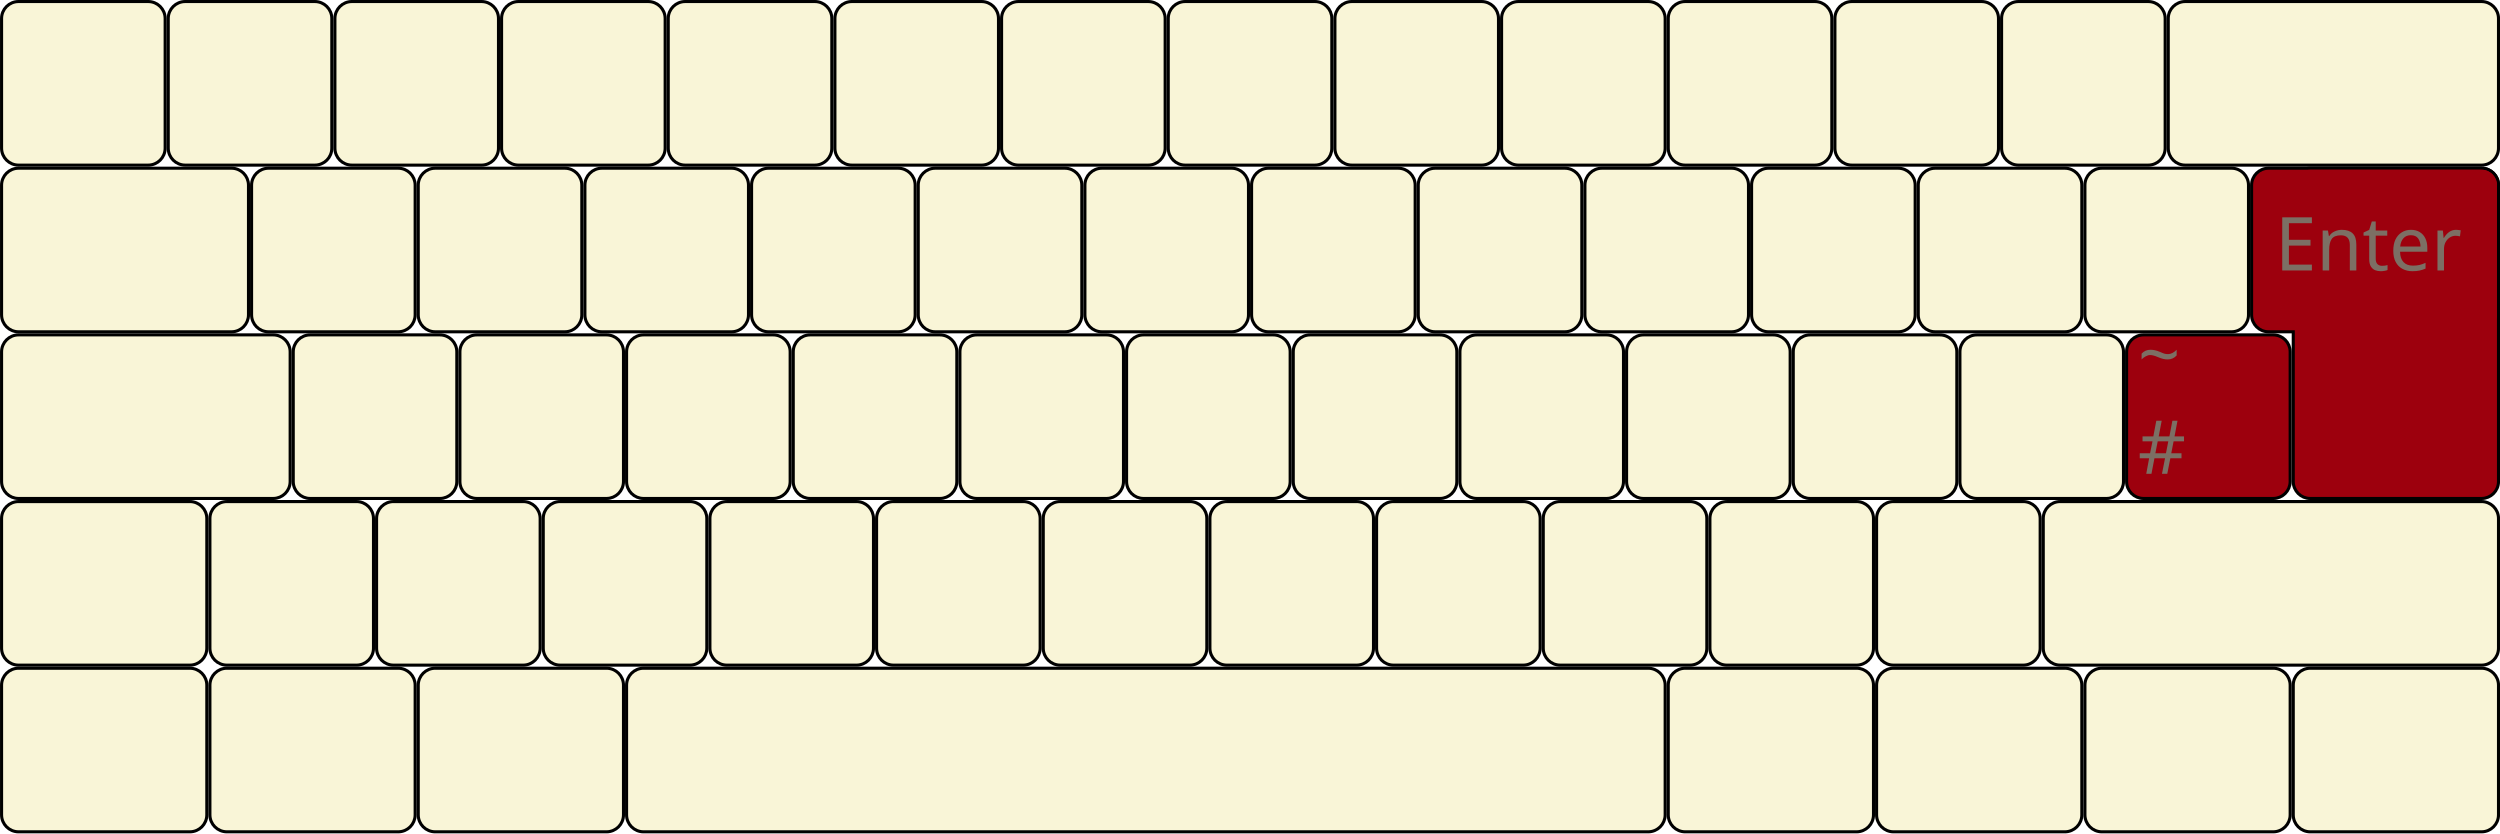
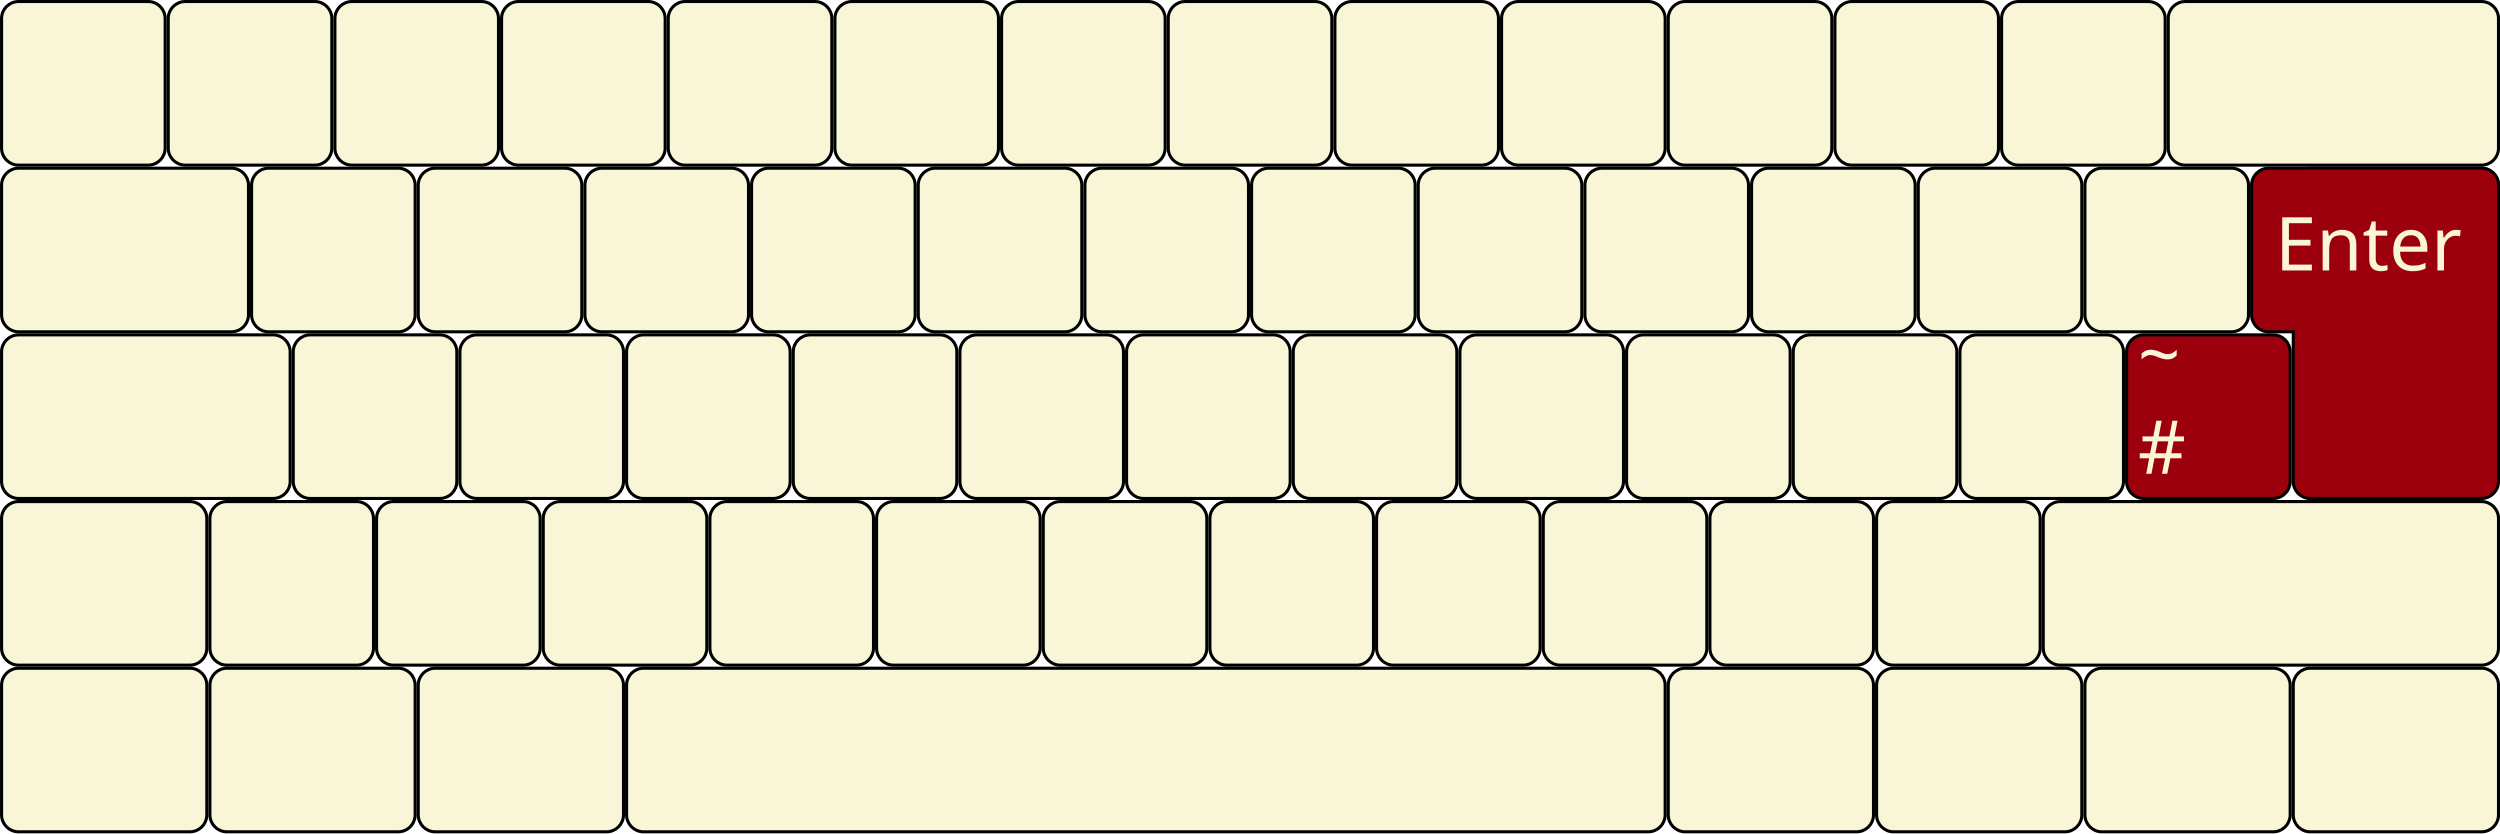
<svg xmlns="http://www.w3.org/2000/svg" xmlns:xlink="http://www.w3.org/1999/xlink" width="420" height="140" viewBox="0 0 420 140" id="svg2" version="1.1">
  <style type="text/css" id="style4">
    .keycap .border { stroke: black; stroke-width: 2; }
    .keycap .inner.border { stroke: rgba(0,0,0,.1); }
    </style>
  <defs id="defs6">
    <linearGradient id="DCS">
      <stop offset="0%" stop-color="black" stop-opacity="0" id="stop9" />
      <stop offset="40%" stop-color="black" stop-opacity="0.1" id="stop11" />
      <stop offset="60%" stop-color="black" stop-opacity="0.1" id="stop13" />
      <stop offset="100%" stop-color="black" stop-opacity="0" id="stop15" />
    </linearGradient>
    <linearGradient id="SPACE" x1="0" x2="0" y1="0" y2="1">
      <stop offset="0%" stop-color="black" stop-opacity="0.1" id="stop18" />
      <stop offset="20%" stop-color="black" stop-opacity="0.0" id="stop20" />
      <stop offset="40%" stop-color="black" stop-opacity="0.0" id="stop22" />
      <stop offset="100%" stop-color="black" stop-opacity="0.1" id="stop24" />
    </linearGradient>
    <radialGradient id="DSA">
      <stop offset="0%" stop-color="black" stop-opacity="0.1" id="stop27" />
      <stop offset="10%" stop-color="black" stop-opacity="0.1" id="stop29" />
      <stop offset="100%" stop-color="black" stop-opacity="0" id="stop31" />
    </radialGradient>
    <radialGradient id="SA" xlink:href="#DSA" />
  </defs>
  <g id="g7286">
    <g transform="matrix(0.5185217,0,0,0.5185397,0.00466732,-42.00282)" id="g200" class="  keycap">
      <rect style="fill:#f9f5d7;stroke:#000000;stroke-width:2" id="rect202" class="outer border" rx="5" height="52" width="52" y="82" x="1" />
      <rect style="fill:#f9f5d7" id="rect204" rx="5" height="52" width="52" y="82" x="1" />
    </g>
    <g transform="matrix(0.5185217,0,0,0.5185397,0.00466732,-42.00282)" id="g210" class="  keycap">
      <rect style="fill:#f9f5d7;stroke:#000000;stroke-width:2" id="rect212" class="outer border" rx="5" height="52" width="52" y="82" x="55" />
      <rect style="fill:#f9f5d7" id="rect214" rx="5" height="52" width="52" y="82" x="55" />
    </g>
    <g transform="matrix(0.5185217,0,0,0.5185397,0.00466732,-42.00282)" id="g220" class="  keycap">
      <rect style="fill:#f9f5d7;stroke:#000000;stroke-width:2" id="rect222" class="outer border" rx="5" height="52" width="52" y="82" x="109" />
      <rect style="fill:#f9f5d7" id="rect224" rx="5" height="52" width="52" y="82" x="109" />
    </g>
    <g transform="matrix(0.5185217,0,0,0.5185397,0.00466732,-42.00282)" id="g230" class="  keycap">
      <rect style="fill:#f9f5d7;stroke:#000000;stroke-width:2" id="rect232" class="outer border" rx="5" height="52" width="52" y="82" x="163" />
      <rect style="fill:#f9f5d7" id="rect234" rx="5" height="52" width="52" y="82" x="163" />
    </g>
    <g transform="matrix(0.5185217,0,0,0.5185397,0.00466732,-42.00282)" id="g240" class="  keycap">
      <rect style="fill:#f9f5d7;stroke:#000000;stroke-width:2" id="rect242" class="outer border" rx="5" height="52" width="52" y="82" x="217" />
      <rect style="fill:#f9f5d7" id="rect244" rx="5" height="52" width="52" y="82" x="217" />
    </g>
    <g transform="matrix(0.5185217,0,0,0.5185397,0.00466732,-42.00282)" id="g250" class="  keycap">
      <rect style="fill:#f9f5d7;stroke:#000000;stroke-width:2" id="rect252" class="outer border" rx="5" height="52" width="52" y="82" x="271" />
      <rect style="fill:#f9f5d7" id="rect254" rx="5" height="52" width="52" y="82" x="271" />
    </g>
    <g transform="matrix(0.5185217,0,0,0.5185397,0.00466732,-42.00282)" id="g260" class="  keycap">
      <rect style="fill:#f9f5d7;stroke:#000000;stroke-width:2" id="rect262" class="outer border" rx="5" height="52" width="52" y="82" x="325" />
      <rect style="fill:#f9f5d7" id="rect264" rx="5" height="52" width="52" y="82" x="325" />
    </g>
    <g transform="matrix(0.5185217,0,0,0.5185397,0.00466732,-42.00282)" id="g270" class="  keycap">
      <rect style="fill:#f9f5d7;stroke:#000000;stroke-width:2" id="rect272" class="outer border" rx="5" height="52" width="52" y="82" x="379" />
      <rect style="fill:#f9f5d7" id="rect274" rx="5" height="52" width="52" y="82" x="379" />
    </g>
    <g transform="matrix(0.5185217,0,0,0.5185397,0.00466732,-42.00282)" id="g280" class="  keycap">
      <rect style="fill:#f9f5d7;stroke:#000000;stroke-width:2" id="rect282" class="outer border" rx="5" height="52" width="52" y="82" x="433" />
      <rect style="fill:#f9f5d7" id="rect284" rx="5" height="52" width="52" y="82" x="433" />
    </g>
    <g transform="matrix(0.5185217,0,0,0.5185397,0.00466732,-42.00282)" id="g290" class="  keycap">
      <rect style="fill:#f9f5d7;stroke:#000000;stroke-width:2" id="rect292" class="outer border" rx="5" height="52" width="52" y="82" x="487" />
      <rect style="fill:#f9f5d7" id="rect294" rx="5" height="52" width="52" y="82" x="487" />
    </g>
    <g transform="matrix(0.5185217,0,0,0.5185397,0.00466732,-42.00282)" id="g300" class="  keycap">
      <rect style="fill:#f9f5d7;stroke:#000000;stroke-width:2" id="rect302" class="outer border" rx="5" height="52" width="52" y="82" x="541" />
      <rect style="fill:#f9f5d7" id="rect304" rx="5" height="52" width="52" y="82" x="541" />
    </g>
    <g transform="matrix(0.5185217,0,0,0.5185397,0.00466732,-42.00282)" id="g310" class="  keycap">
      <rect style="fill:#f9f5d7;stroke:#000000;stroke-width:2" id="rect312" class="outer border" rx="5" height="52" width="52" y="82" x="595" />
      <rect style="fill:#f9f5d7" id="rect314" rx="5" height="52" width="52" y="82" x="595" />
    </g>
    <g transform="matrix(0.5185217,0,0,0.5185397,0.00466732,-42.00282)" id="g320" class="  keycap">
      <rect style="fill:#f9f5d7;stroke:#000000;stroke-width:2" id="rect322" class="outer border" rx="5" height="52" width="52" y="82" x="649" />
      <rect style="fill:#f9f5d7" id="rect324" rx="5" height="52" width="52" y="82" x="649" />
    </g>
    <g transform="matrix(0.5185217,0,0,0.5185397,0.00466732,-42.00282)" id="g330" class="  keycap">
      <rect style="fill:#f9f5d7;stroke:#000000;stroke-width:2" id="rect332" class="outer border" rx="5" height="52" width="106" y="82" x="703" />
      <rect style="fill:#f9f5d7" id="rect334" rx="5" height="52" width="106" y="82" x="703" />
    </g>
    <g transform="matrix(0.5185217,0,0,0.5185397,0.00466732,-42.00282)" id="g410" class="  keycap">
      <rect style="fill:#f9f5d7;stroke:#000000;stroke-width:2" id="rect412" class="outer border" rx="5" height="52" width="79" y="136" x="1" />
      <rect style="fill:#f9f5d7" id="rect414" rx="5" height="52" width="79" y="136" x="1" />
    </g>
    <g transform="matrix(0.5185217,0,0,0.5185397,0.00466732,-42.00282)" id="g420" class="  keycap">
      <rect style="fill:#f9f5d7;stroke:#000000;stroke-width:2" id="rect422" class="outer border" rx="5" height="52" width="52" y="136" x="82" />
      <rect style="fill:#f9f5d7" id="rect424" rx="5" height="52" width="52" y="136" x="82" />
    </g>
    <g transform="matrix(0.5185217,0,0,0.5185397,0.00466732,-42.00282)" id="g430" class="  keycap">
      <rect style="fill:#f9f5d7;stroke:#000000;stroke-width:2" id="rect432" class="outer border" rx="5" height="52" width="52" y="136" x="136" />
      <rect style="fill:#f9f5d7" id="rect434" rx="5" height="52" width="52" y="136" x="136" />
    </g>
    <g transform="matrix(0.5185217,0,0,0.5185397,0.00466732,-42.00282)" id="g440" class="  keycap">
      <rect style="fill:#f9f5d7;stroke:#000000;stroke-width:2" id="rect442" class="outer border" rx="5" height="52" width="52" y="136" x="190" />
      <rect style="fill:#f9f5d7" id="rect444" rx="5" height="52" width="52" y="136" x="190" />
    </g>
    <g transform="matrix(0.5185217,0,0,0.5185397,0.00466732,-42.00282)" id="g450" class="  keycap">
      <rect style="fill:#f9f5d7;stroke:#000000;stroke-width:2" id="rect452" class="outer border" rx="5" height="52" width="52" y="136" x="244" />
      <rect style="fill:#f9f5d7" id="rect454" rx="5" height="52" width="52" y="136" x="244" />
    </g>
    <g transform="matrix(0.5185217,0,0,0.5185397,0.00466732,-42.00282)" id="g460" class="  keycap">
      <rect style="fill:#f9f5d7;stroke:#000000;stroke-width:2" id="rect462" class="outer border" rx="5" height="52" width="52" y="136" x="298" />
      <rect style="fill:#f9f5d7" id="rect464" rx="5" height="52" width="52" y="136" x="298" />
    </g>
    <g transform="matrix(0.5185217,0,0,0.5185397,0.00466732,-42.00282)" id="g470" class="  keycap">
      <rect style="fill:#f9f5d7;stroke:#000000;stroke-width:2" id="rect472" class="outer border" rx="5" height="52" width="52" y="136" x="352" />
      <rect style="fill:#f9f5d7" id="rect474" rx="5" height="52" width="52" y="136" x="352" />
    </g>
    <g transform="matrix(0.5185217,0,0,0.5185397,0.00466732,-42.00282)" id="g480" class="  keycap">
      <rect style="fill:#f9f5d7;stroke:#000000;stroke-width:2" id="rect482" class="outer border" rx="5" height="52" width="52" y="136" x="406" />
      <rect style="fill:#f9f5d7" id="rect484" rx="5" height="52" width="52" y="136" x="406" />
    </g>
    <g transform="matrix(0.5185217,0,0,0.5185397,0.00466732,-42.00282)" id="g490" class="  keycap">
      <rect style="fill:#f9f5d7;stroke:#000000;stroke-width:2" id="rect492" class="outer border" rx="5" height="52" width="52" y="136" x="460" />
      <rect style="fill:#f9f5d7" id="rect494" rx="5" height="52" width="52" y="136" x="460" />
    </g>
    <g transform="matrix(0.5185217,0,0,0.5185397,0.00466732,-42.00282)" id="g500" class="  keycap">
      <rect style="fill:#f9f5d7;stroke:#000000;stroke-width:2" id="rect502" class="outer border" rx="5" height="52" width="52" y="136" x="514" />
      <rect style="fill:#f9f5d7" id="rect504" rx="5" height="52" width="52" y="136" x="514" />
    </g>
    <g transform="matrix(0.5185217,0,0,0.5185397,0.00466732,-42.00282)" id="g510" class="  keycap">
      <rect style="fill:#f9f5d7;stroke:#000000;stroke-width:2" id="rect512" class="outer border" rx="5" height="52" width="52" y="136" x="568" />
      <rect style="fill:#f9f5d7" id="rect514" rx="5" height="52" width="52" y="136" x="568" />
    </g>
    <g transform="matrix(0.5185217,0,0,0.5185397,0.00466732,-42.00282)" id="g520" class="  keycap">
      <rect style="fill:#f9f5d7;stroke:#000000;stroke-width:2" id="rect522" class="outer border" rx="5" height="52" width="52" y="136" x="622" />
      <rect style="fill:#f9f5d7" id="rect524" rx="5" height="52" width="52" y="136" x="622" />
    </g>
    <g transform="matrix(0.5185217,0,0,0.5185397,0.00466732,-42.00282)" id="g530" class="  keycap">
      <rect style="fill:#f9f5d7;stroke:#000000;stroke-width:2" id="rect532" class="outer border" rx="5" height="52" width="52" y="136" x="676" />
      <rect style="fill:#f9f5d7" id="rect534" rx="5" height="52" width="52" y="136" x="676" />
    </g>
    <g style="fill:#9d000d;fill-opacity:1" transform="matrix(0.5185217,0,0,0.5185397,0.00466732,-42.00282)" id="g540" class="  keycap">
      <rect style="fill:#9d000d;fill-opacity:1;stroke:#000000;stroke-width:2" id="rect542" class="outer border" rx="5" height="106" width="65.5" y="136" x="743.5" />
      <rect style="fill:#9d000d;fill-opacity:1;stroke:#000000;stroke-width:2" id="rect544" class="outer border" rx="5" height="52" width="79" y="136" x="730" />
      <rect style="fill:#9d000d;fill-opacity:1" id="rect546" rx="5" height="106" width="65.5" y="136" x="743.5" />
      <rect style="fill:#9d000d;fill-opacity:1" id="rect548" rx="5" height="52" width="79" y="136" x="730" />
    </g>
    <g transform="matrix(0.5185217,0,0,0.5185397,0.00466732,-42.00282)" id="g628" class="  keycap">
      <rect style="fill:#f9f5d7;stroke:#000000;stroke-width:2" id="rect630" class="outer border" rx="5" height="52" width="92.5" y="190" x="1" />
      <rect style="fill:#f9f5d7" id="rect632" rx="5" height="52" width="92.5" y="190" x="1" />
    </g>
    <g transform="matrix(0.5185217,0,0,0.5185397,0.00466732,-42.00282)" id="g638" class="  keycap">
      <rect style="fill:#f9f5d7;stroke:#000000;stroke-width:2" id="rect640" class="outer border" rx="5" height="52" width="52" y="190" x="95.5" />
      <rect style="fill:#f9f5d7" id="rect642" rx="5" height="52" width="52" y="190" x="95.5" />
    </g>
    <g transform="matrix(0.5185217,0,0,0.5185397,0.00466732,-42.00282)" id="g648" class="  keycap">
      <rect style="fill:#f9f5d7;stroke:#000000;stroke-width:2" id="rect650" class="outer border" rx="5" height="52" width="52" y="190" x="149.5" />
      <rect style="fill:#f9f5d7" id="rect652" rx="5" height="52" width="52" y="190" x="149.5" />
    </g>
    <g transform="matrix(0.5185217,0,0,0.5185397,0.00466732,-42.00282)" id="g658" class="  keycap">
      <rect style="fill:#f9f5d7;stroke:#000000;stroke-width:2" id="rect660" class="outer border" rx="5" height="52" width="52" y="190" x="203.5" />
      <rect style="fill:#f9f5d7" id="rect662" rx="5" height="52" width="52" y="190" x="203.5" />
    </g>
    <g transform="matrix(0.5185217,0,0,0.5185397,0.00466732,-42.00282)" id="g668" class="  keycap">
      <rect style="fill:#f9f5d7;stroke:#000000;stroke-width:2" id="rect670" class="outer border" rx="5" height="52" width="52" y="190" x="257.5" />
      <rect style="fill:#f9f5d7" id="rect672" rx="5" height="52" width="52" y="190" x="257.5" />
    </g>
    <g transform="matrix(0.5185217,0,0,0.5185397,0.00466732,-42.00282)" id="g678" class="  keycap">
      <rect style="fill:#f9f5d7;stroke:#000000;stroke-width:2" id="rect680" class="outer border" rx="5" height="52" width="52" y="190" x="311.5" />
      <rect style="fill:#f9f5d7" id="rect682" rx="5" height="52" width="52" y="190" x="311.5" />
    </g>
    <g transform="matrix(0.5185217,0,0,0.5185397,0.00466732,-42.00282)" id="g688" class="  keycap">
      <rect style="fill:#f9f5d7;stroke:#000000;stroke-width:2" id="rect690" class="outer border" rx="5" height="52" width="52" y="190" x="365.5" />
      <rect style="fill:#f9f5d7" id="rect692" rx="5" height="52" width="52" y="190" x="365.5" />
    </g>
    <g transform="matrix(0.5185217,0,0,0.5185397,0.00466732,-42.00282)" id="g698" class="  keycap">
      <rect style="fill:#f9f5d7;stroke:#000000;stroke-width:2" id="rect700" class="outer border" rx="5" height="52" width="52" y="190" x="419.5" />
      <rect style="fill:#f9f5d7" id="rect702" rx="5" height="52" width="52" y="190" x="419.5" />
    </g>
    <g transform="matrix(0.5185217,0,0,0.5185397,0.00466732,-42.00282)" id="g708" class="  keycap">
      <rect style="fill:#f9f5d7;stroke:#000000;stroke-width:2" id="rect710" class="outer border" rx="5" height="52" width="52" y="190" x="473.5" />
      <rect style="fill:#f9f5d7" id="rect712" rx="5" height="52" width="52" y="190" x="473.5" />
    </g>
    <g transform="matrix(0.5185217,0,0,0.5185397,0.00466732,-42.00282)" id="g718" class="  keycap">
      <rect style="fill:#f9f5d7;stroke:#000000;stroke-width:2" id="rect720" class="outer border" rx="5" height="52" width="52" y="190" x="527.5" />
      <rect style="fill:#f9f5d7" id="rect722" rx="5" height="52" width="52" y="190" x="527.5" />
    </g>
    <g transform="matrix(0.5185217,0,0,0.5185397,0.00466732,-42.00282)" id="g728" class="  keycap">
      <rect style="fill:#f9f5d7;stroke:#000000;stroke-width:2" id="rect730" class="outer border" rx="5" height="52" width="52" y="190" x="581.5" />
      <rect style="fill:#f9f5d7" id="rect732" rx="5" height="52" width="52" y="190" x="581.5" />
    </g>
    <g transform="matrix(0.5185217,0,0,0.5185397,0.00466732,-42.00282)" id="g738" class="  keycap">
      <rect style="fill:#f9f5d7;stroke:#000000;stroke-width:2" id="rect740" class="outer border" rx="5" height="52" width="52" y="190" x="635.5" />
      <rect style="fill:#f9f5d7" id="rect742" rx="5" height="52" width="52" y="190" x="635.5" />
    </g>
    <g style="fill:#9d000d;fill-opacity:1" transform="matrix(0.5185217,0,0,0.5185397,0.00466732,-42.00282)" id="g748" class="  keycap">
      <rect style="fill:#9d000d;fill-opacity:1;stroke:#000000;stroke-width:2" id="rect750" class="outer border" rx="5" height="52" width="52" y="190" x="689.5" />
      <rect style="fill:#9d000d;fill-opacity:1" id="rect752" rx="5" height="52" width="52" y="190" x="689.5" />
    </g>
    <g transform="matrix(0.5185217,0,0,0.5185397,0.00466732,-42.00282)" id="g788" class="  keycap">
      <rect style="fill:#f9f5d7;stroke:#000000;stroke-width:2" id="rect790" class="outer border" rx="5" height="52" width="65.5" y="244" x="1" />
      <rect style="fill:#f9f5d7" id="rect792" rx="5" height="52" width="65.5" y="244" x="1" />
    </g>
    <g transform="matrix(0.5185217,0,0,0.5185397,0.00466732,-42.00282)" id="g798" class="  keycap">
      <rect style="fill:#f9f5d7;stroke:#000000;stroke-width:2" id="rect800" class="outer border" rx="5" height="52" width="52" y="244" x="68.5" />
      <rect style="fill:#f9f5d7" id="rect802" rx="5" height="52" width="52" y="244" x="68.5" />
    </g>
    <g transform="matrix(0.5185217,0,0,0.5185397,0.00466732,-42.00282)" id="g808" class="  keycap">
      <rect style="fill:#f9f5d7;stroke:#000000;stroke-width:2" id="rect810" class="outer border" rx="5" height="52" width="52" y="244" x="122.5" />
      <rect style="fill:#f9f5d7" id="rect812" rx="5" height="52" width="52" y="244" x="122.5" />
    </g>
    <g transform="matrix(0.5185217,0,0,0.5185397,0.00466732,-42.00282)" id="g818" class="  keycap">
      <rect style="fill:#f9f5d7;stroke:#000000;stroke-width:2" id="rect820" class="outer border" rx="5" height="52" width="52" y="244" x="176.5" />
      <rect style="fill:#f9f5d7" id="rect822" rx="5" height="52" width="52" y="244" x="176.5" />
    </g>
    <g transform="matrix(0.5185217,0,0,0.5185397,0.00466732,-42.00282)" id="g828" class="  keycap">
      <rect style="fill:#f9f5d7;stroke:#000000;stroke-width:2" id="rect830" class="outer border" rx="5" height="52" width="52" y="244" x="230.5" />
      <rect style="fill:#f9f5d7" id="rect832" rx="5" height="52" width="52" y="244" x="230.5" />
    </g>
    <g transform="matrix(0.5185217,0,0,0.5185397,0.00466732,-42.00282)" id="g838" class="  keycap">
      <rect style="fill:#f9f5d7;stroke:#000000;stroke-width:2" id="rect840" class="outer border" rx="5" height="52" width="52" y="244" x="284.5" />
      <rect style="fill:#f9f5d7" id="rect842" rx="5" height="52" width="52" y="244" x="284.5" />
    </g>
    <g transform="matrix(0.5185217,0,0,0.5185397,0.00466732,-42.00282)" id="g848" class="  keycap">
      <rect style="fill:#f9f5d7;stroke:#000000;stroke-width:2" id="rect850" class="outer border" rx="5" height="52" width="52" y="244" x="338.5" />
      <rect style="fill:#f9f5d7" id="rect852" rx="5" height="52" width="52" y="244" x="338.5" />
    </g>
    <g transform="matrix(0.5185217,0,0,0.5185397,0.00466732,-42.00282)" id="g858" class="  keycap">
      <rect style="fill:#f9f5d7;stroke:#000000;stroke-width:2" id="rect860" class="outer border" rx="5" height="52" width="52" y="244" x="392.5" />
      <rect style="fill:#f9f5d7" id="rect862" rx="5" height="52" width="52" y="244" x="392.5" />
    </g>
    <g transform="matrix(0.5185217,0,0,0.5185397,0.00466732,-42.00282)" id="g868" class="  keycap">
      <rect style="fill:#f9f5d7;stroke:#000000;stroke-width:2" id="rect870" class="outer border" rx="5" height="52" width="52" y="244" x="446.5" />
      <rect style="fill:#f9f5d7" id="rect872" rx="5" height="52" width="52" y="244" x="446.5" />
    </g>
    <g transform="matrix(0.5185217,0,0,0.5185397,0.00466732,-42.00282)" id="g878" class="  keycap">
      <rect style="fill:#f9f5d7;stroke:#000000;stroke-width:2" id="rect880" class="outer border" rx="5" height="52" width="52" y="244" x="500.5" />
      <rect style="fill:#f9f5d7" id="rect882" rx="5" height="52" width="52" y="244" x="500.5" />
    </g>
    <g transform="matrix(0.5185217,0,0,0.5185397,0.00466732,-42.00282)" id="g888" class="  keycap">
      <rect style="fill:#f9f5d7;stroke:#000000;stroke-width:2" id="rect890" class="outer border" rx="5" height="52" width="52" y="244" x="554.5" />
      <rect style="fill:#f9f5d7" id="rect892" rx="5" height="52" width="52" y="244" x="554.5" />
    </g>
    <g transform="matrix(0.5185217,0,0,0.5185397,0.00466732,-42.00282)" id="g898" class="  keycap">
      <rect style="fill:#f9f5d7;stroke:#000000;stroke-width:2" id="rect900" class="outer border" rx="5" height="52" width="52" y="244" x="608.5" />
      <rect style="fill:#f9f5d7" id="rect902" rx="5" height="52" width="52" y="244" x="608.5" />
    </g>
    <g transform="matrix(0.5185217,0,0,0.5185397,0.00466732,-42.00282)" id="g908" class="  keycap">
      <rect style="fill:#f9f5d7;stroke:#000000;stroke-width:2" id="rect910" class="outer border" rx="5" height="52" width="146.5" y="244" x="662.5" />
      <rect style="fill:#f9f5d7" id="rect912" rx="5" height="52" width="146.5" y="244" x="662.5" />
    </g>
    <g transform="matrix(0.5185217,0,0,0.5185397,0.00466732,-42.00282)" id="g968" class="  keycap">
      <rect style="fill:#f9f5d7;stroke:#000000;stroke-width:2" id="rect970" class="outer border" rx="5" height="52" width="65.5" y="298" x="1" />
      <rect style="fill:#f9f5d7" id="rect972" rx="5" height="52" width="65.5" y="298" x="1" />
    </g>
    <g transform="matrix(0.5185217,0,0,0.5185397,0.00466732,-42.00282)" id="g978" class="  keycap">
      <rect style="fill:#f9f5d7;stroke:#000000;stroke-width:2" id="rect980" class="outer border" rx="5" height="52" width="65.5" y="298" x="68.5" />
      <rect style="fill:#f9f5d7" id="rect982" rx="5" height="52" width="65.5" y="298" x="68.5" />
    </g>
    <g transform="matrix(0.5185217,0,0,0.5185397,0.00466732,-42.00282)" id="g988" class="  keycap">
      <rect style="fill:#f9f5d7;stroke:#000000;stroke-width:2" id="rect990" class="outer border" rx="5" height="52" width="65.5" y="298" x="136" />
      <rect style="fill:#f9f5d7" id="rect992" rx="5" height="52" width="65.5" y="298" x="136" />
    </g>
    <g transform="matrix(0.5185217,0,0,0.5185397,0.00466732,-42.00282)" id="g998" class="  keycap">
      <rect style="fill:#f9f5d7;stroke:#000000;stroke-width:2" id="rect1000" class="outer border" rx="5" height="52" width="335.5" y="298" x="203.5" />
      <rect style="fill:#f9f5d7" id="rect1002" rx="5" height="52" width="335.5" y="298" x="203.5" />
    </g>
    <g transform="matrix(0.5185217,0,0,0.5185397,0.00466732,-42.00282)" id="g1008" class="  keycap">
      <rect style="fill:#f9f5d7;stroke:#000000;stroke-width:2" id="rect1010" class="outer border" rx="5" height="52" width="65.5" y="298" x="541" />
      <rect style="fill:#f9f5d7" id="rect1012" rx="5" height="52" width="65.5" y="298" x="541" />
    </g>
    <g transform="matrix(0.5185217,0,0,0.5185397,0.00466732,-42.00282)" id="g1018" class="  keycap">
      <rect style="fill:#f9f5d7;stroke:#000000;stroke-width:2" id="rect1020" class="outer border" rx="5" height="52" width="65.5" y="298" x="608.5" />
      <rect style="fill:#f9f5d7" id="rect1022" rx="5" height="52" width="65.5" y="298" x="608.5" />
    </g>
    <g transform="matrix(0.5185217,0,0,0.5185397,0.00466732,-42.00282)" id="g1028" class="  keycap">
      <rect style="fill:#f9f5d7;stroke:#000000;stroke-width:2" id="rect1030" class="outer border" rx="5" height="52" width="65.5" y="298" x="676" />
      <rect style="fill:#f9f5d7" id="rect1032" rx="5" height="52" width="65.5" y="298" x="676" />
    </g>
    <g transform="matrix(0.5185217,0,0,0.5185397,0.00466732,-42.00282)" id="g1038" class="  keycap">
      <rect style="fill:#f9f5d7;stroke:#000000;stroke-width:2" id="rect1040" class="outer border" rx="5" height="52" width="65.5" y="298" x="743.5" />
      <rect style="fill:#f9f5d7" id="rect1042" rx="5" height="52" width="65.5" y="298" x="743.5" />
    </g>
    <text id="text5091" y="45.436" x="382.197" style="font-style:normal;font-weight:normal;font-size:40px;line-height:125%;font-family:sans-serif;letter-spacing:0px;word-spacing:0px;fill:#7c6f64;fill-opacity:1;stroke:none;stroke-width:1px;stroke-linecap:butt;stroke-linejoin:miter;stroke-opacity:1" xml:space="preserve">
-       <tspan style="font-size:12.5px;fill:#7c6f64;fill-opacity:1" y="45.436" x="382.197" id="tspan5093">Enter</tspan>
+       <tspan style="font-size:12.5px;fill:#f9f5d7;fill-opacity:1" y="45.436" x="382.197" id="tspan5093">Enter</tspan>
    </text>
    <text id="text5091-3" y="63.976" x="359.164" style="font-style:normal;font-weight:normal;font-size:40px;line-height:125%;font-family:sans-serif;letter-spacing:0px;word-spacing:0px;fill:#7c6f64;fill-opacity:1;stroke:none;stroke-width:1px;stroke-linecap:butt;stroke-linejoin:miter;stroke-opacity:1" xml:space="preserve">
-       <tspan style="font-size:12.5px;fill:#7c6f64;fill-opacity:1" y="63.976" x="359.164" id="tspan5093-6">~</tspan>
-       <tspan id="tspan7090" style="font-size:12.5px;fill:#7c6f64;fill-opacity:1" y="79.601" x="359.164">#</tspan>
+       <tspan style="font-size:12.5px;fill:#f9f5d7;fill-opacity:1" y="63.976" x="359.164" id="tspan5093-6">~</tspan>
+       <tspan id="tspan7090" style="font-size:12.5px;fill:#f9f5d7;fill-opacity:1" y="79.601" x="359.164">#</tspan>
    </text>
    <path id="path7284" d="m 279.338,126.519 c 0.169,-11.906 0.147,-12.19 -1.047,-13.157 -1.145,-0.927 -4.657,-0.988 -57.165,-0.988 -36.921,0 -55.944,-0.191 -55.944,-0.563 0,-0.317 1.579,-0.563 3.613,-0.563 1.987,0 4.055,-0.17 4.595,-0.377 0.547,-0.21 0.841,-0.148 0.662,0.141 -0.455,0.735 26.677,0.295 27.576,-0.447 1.05,-0.866 1.005,-24.259 -0.048,-25.133 -0.512,-0.425 -6.445,-0.645 -18.575,-0.689 -10.103,-0.037 -17.823,-0.284 -17.823,-0.571 0,-0.446 18.171,-0.908 22.929,-0.583 1.434,0.098 1.75,-0.059 1.489,-0.74 -0.182,-0.475 -0.558,-0.724 -0.836,-0.553 -0.291,0.18 -0.504,-4.893 -0.504,-11.993 0,-8.819 -0.191,-12.495 -0.675,-12.98 -0.479,-0.479 -3.84,-0.675 -11.539,-0.675 -6.867,0 -10.864,-0.207 -10.864,-0.563 0,-0.345 2.705,-0.563 6.99,-0.563 3.845,0 7.432,-0.17 7.973,-0.377 0.67,-0.257 0.853,-0.168 0.576,0.281 -0.278,0.449 0.151,0.659 1.348,0.659 0.965,0 1.631,-0.201 1.479,-0.446 -0.152,-0.246 1.29,-0.377 3.203,-0.292 6.894,0.306 25.404,0.541 24.722,0.314 -0.384,-0.128 -0.697,-0.474 -0.697,-0.768 0,-0.323 0.432,-0.304 1.089,0.047 1.45,0.776 22.827,0.776 24.278,0 0.656,-0.351 1.089,-0.37 1.089,-0.047 0,0.295 -0.314,0.64 -0.697,0.768 -0.682,0.227 17.828,-0.008 24.722,-0.314 1.914,-0.085 3.355,0.046 3.203,0.292 -0.152,0.246 0.514,0.446 1.479,0.446 0.965,0 1.637,-0.19 1.493,-0.422 -0.144,-0.232 5.236,-0.346 11.955,-0.252 11.501,0.16 12.274,0.106 13.206,-0.923 0.892,-0.986 0.973,-2.29 0.818,-13.186 -0.135,-9.499 -0.021,-12.035 0.531,-11.822 0.533,0.205 0.704,3.209 0.704,12.363 0,11.852 -0.025,12.113 -1.266,13.149 l -1.266,1.057 1.863,0.019 c 1.024,0.01 1.738,-0.182 1.587,-0.428 -0.152,-0.246 1.29,-0.377 3.203,-0.292 6.894,0.306 25.404,0.541 24.722,0.314 -0.384,-0.128 -0.697,-0.474 -0.697,-0.768 0,-0.323 0.432,-0.304 1.089,0.047 1.45,0.776 22.827,0.776 24.278,0 0.656,-0.351 1.089,-0.37 1.089,-0.047 0,0.295 -0.314,0.64 -0.697,0.768 -0.685,0.228 17.862,-0.009 24.759,-0.316 1.959,-0.087 3.302,0.057 3.033,0.327 -0.266,0.266 -16.54,0.603 -36.164,0.749 -19.624,0.146 -36.271,0.394 -36.994,0.551 -0.825,0.179 -1.179,0.067 -0.952,-0.301 0.215,-0.348 -0.234,-0.585 -1.111,-0.585 -1.409,0 -1.435,0.054 -0.596,1.251 0.723,1.032 0.876,3.245 0.876,12.665 0,10.663 0.074,11.488 1.126,12.54 1.05,1.05 1.876,1.126 12.258,1.126 9.165,0 11.354,-0.155 12.383,-0.876 1.226,-0.859 1.251,-1.114 1.251,-12.886 0,-9.088 0.171,-12.076 0.704,-12.281 0.553,-0.213 0.667,2.338 0.531,11.898 -0.169,11.906 -0.147,12.19 1.047,13.157 1.072,0.868 2.579,0.988 12.416,0.988 10.544,0 11.263,-0.067 12.352,-1.157 1.106,-1.106 1.149,-1.68 0.985,-13.157 -0.112,-7.838 0.024,-11.925 0.391,-11.784 0.352,0.135 0.55,4.689 0.53,12.172 l -0.033,11.956 0.315,-11.983 c 0.257,-9.797 0.469,-12.08 1.159,-12.516 1.164,-0.734 22.862,-0.705 24.241,0.033 1.024,0.548 1.089,1.294 1.089,12.552 0,8.559 -0.192,12.162 -0.675,12.645 -0.741,0.741 -24.134,1.008 -24.858,0.284 -0.712,-0.712 -1.965,-0.636 -2.262,0.137 -0.243,0.633 4.873,0.765 30.469,0.789 19.724,0.018 30.963,0.23 31.324,0.591 0.375,0.375 -11.72,0.563 -36.306,0.563 -27.925,0 -37.033,0.164 -37.544,0.675 -0.483,0.483 -0.675,4.09 -0.675,12.665 0,7.618 -0.205,11.989 -0.563,11.989 -0.358,0 -0.563,-4.386 -0.563,-12.033 0,-8.942 -0.181,-12.182 -0.704,-12.613 -0.425,-0.351 -6.09,-0.656 -14.306,-0.773 -11.419,-0.161 -13.501,-0.069 -12.967,0.573 0.425,0.512 0.705,0.559 0.844,0.141 0.115,-0.344 0.449,-0.625 0.744,-0.625 0.323,0 0.304,0.432 -0.047,1.089 -0.776,1.45 -0.776,22.827 0,24.278 0.402,0.751 0.402,1.089 0,1.089 -0.321,0 -0.583,-0.272 -0.583,-0.604 0,-0.332 -0.667,-0.079 -1.483,0.563 -1.415,1.113 -2.164,1.167 -16.198,1.167 -12.407,0 -14.911,0.137 -15.966,0.876 -1.226,0.859 -1.251,1.114 -1.251,12.886 0,9.088 -0.171,12.076 -0.704,12.281 -0.553,0.213 -0.667,-2.338 -0.531,-11.898 z m 1.797,-13.863 c 0.598,-0.721 0.434,-0.844 -1.126,-0.844 -1.56,0 -1.724,0.123 -1.126,0.844 0.385,0.464 0.892,0.844 1.126,0.844 0.234,0 0.74,-0.38 1.126,-0.844 z m -49.429,-1.97 c -0.25,-0.671 -0.149,-0.71 0.494,-0.192 1.202,0.969 28.236,1.303 27.435,0.339 -0.319,-0.384 -0.741,-0.598 -0.938,-0.476 -0.197,0.122 -0.358,-5.429 -0.358,-12.336 0,-6.907 0.161,-12.458 0.358,-12.336 0.197,0.122 0.619,-0.092 0.938,-0.476 0.801,-0.964 -26.233,-0.63 -27.435,0.339 -0.657,0.529 -0.74,0.467 -0.44,-0.333 0.272,-0.726 0.083,-0.985 -0.721,-0.985 -0.804,0 -0.993,0.259 -0.721,0.985 0.3,0.8 0.217,0.862 -0.44,0.333 -0.547,-0.441 -5.21,-0.714 -14.412,-0.844 -11.419,-0.161 -13.501,-0.069 -12.967,0.573 0.425,0.512 0.705,0.559 0.844,0.141 0.115,-0.344 0.449,-0.625 0.744,-0.625 0.314,0 0.281,0.476 -0.078,1.147 -0.404,0.755 -0.555,5.164 -0.442,12.893 0.095,6.46 0.011,11.646 -0.186,11.524 -0.197,-0.122 -0.619,0.091 -0.937,0.475 -0.458,0.552 2.572,0.697 14.499,0.697 13.168,0 15.038,-0.107 14.763,-0.844 z m 81.936,-0.12 c 1.076,-0.887 1.002,-24.261 -0.079,-25.158 -1.115,-0.925 -51.919,-0.925 -53.034,0 -1.056,0.876 -1.155,24.118 -0.107,25.166 0.956,0.956 24.148,0.956 25.105,0 0.484,-0.484 0.675,-4.132 0.675,-12.852 0,-9.366 0.162,-12.177 0.704,-12.177 0.542,0 0.704,2.879 0.704,12.517 0,6.885 -0.135,12.298 -0.301,12.031 -0.165,-0.268 -0.572,-0.053 -0.902,0.476 -0.563,0.9 0.279,0.95 12.966,0.77 8.192,-0.116 13.846,-0.422 14.271,-0.773 z m 29.973,-25.491 c 0.585,-0.705 0.506,-0.844 -0.476,-0.844 -0.815,0 -1.077,0.26 -0.853,0.844 0.178,0.464 0.393,0.844 0.476,0.844 0.084,0 0.468,-0.38 0.853,-0.844 z M 215.153,82.791 c 1.226,-0.859 1.251,-1.114 1.251,-12.886 0,-9.088 0.171,-12.076 0.704,-12.281 0.553,-0.213 0.667,2.338 0.531,11.898 -0.169,11.906 -0.147,12.19 1.047,13.157 1.071,0.867 2.573,0.988 12.29,0.988 9.456,0 11.267,-0.138 12.42,-0.946 1.209,-0.847 1.314,-0.851 1.003,-0.04 -0.317,0.825 2.23,0.905 28.575,0.905 24.78,0 28.878,-0.115 28.615,-0.801 -0.169,-0.44 -0.534,-0.661 -0.811,-0.489 -0.291,0.18 -0.504,-4.893 -0.504,-11.993 0,-8.819 -0.191,-12.495 -0.675,-12.98 -0.956,-0.956 -24.148,-0.956 -25.105,0 -0.484,0.484 -0.675,4.132 -0.675,12.852 0,9.366 -0.162,12.177 -0.704,12.178 -0.546,4.47e-4 -0.663,-2.602 -0.523,-11.616 0.164,-10.556 0.087,-11.732 -0.844,-12.881 l -1.025,-1.264 -39.426,3.35e-4 c -21.684,1.84e-4 -39.9,0.182 -40.479,0.405 -0.732,0.281 -0.929,0.203 -0.647,-0.254 0.271,-0.439 -0.085,-0.659 -1.065,-0.659 -1.409,0 -1.435,0.054 -0.596,1.251 0.723,1.032 0.876,3.245 0.876,12.665 0,10.663 0.074,11.488 1.126,12.54 1.05,1.05 1.876,1.126 12.258,1.126 9.165,0 11.354,-0.155 12.383,-0.876 z m 2.575,0.018 c -0.254,-0.662 -0.508,-0.711 -1.108,-0.213 -1.045,0.868 -0.983,1.071 0.33,1.071 0.762,0 1.005,-0.268 0.779,-0.859 z m 112.014,0 c -0.254,-0.662 -0.508,-0.711 -1.108,-0.213 -1.045,0.868 -0.983,1.071 0.33,1.071 0.762,0 1.005,-0.268 0.779,-0.859 z M 273.764,57.071 c 0.673,-0.88 0.595,-0.985 -0.727,-0.985 -1.329,0 -1.41,0.113 -0.794,1.1 0.378,0.605 0.705,1.048 0.727,0.985 0.022,-0.063 0.379,-0.558 0.794,-1.1 z" style="opacity:0;fill:#7c6f64;fill-opacity:1" />
  </g>
</svg>
